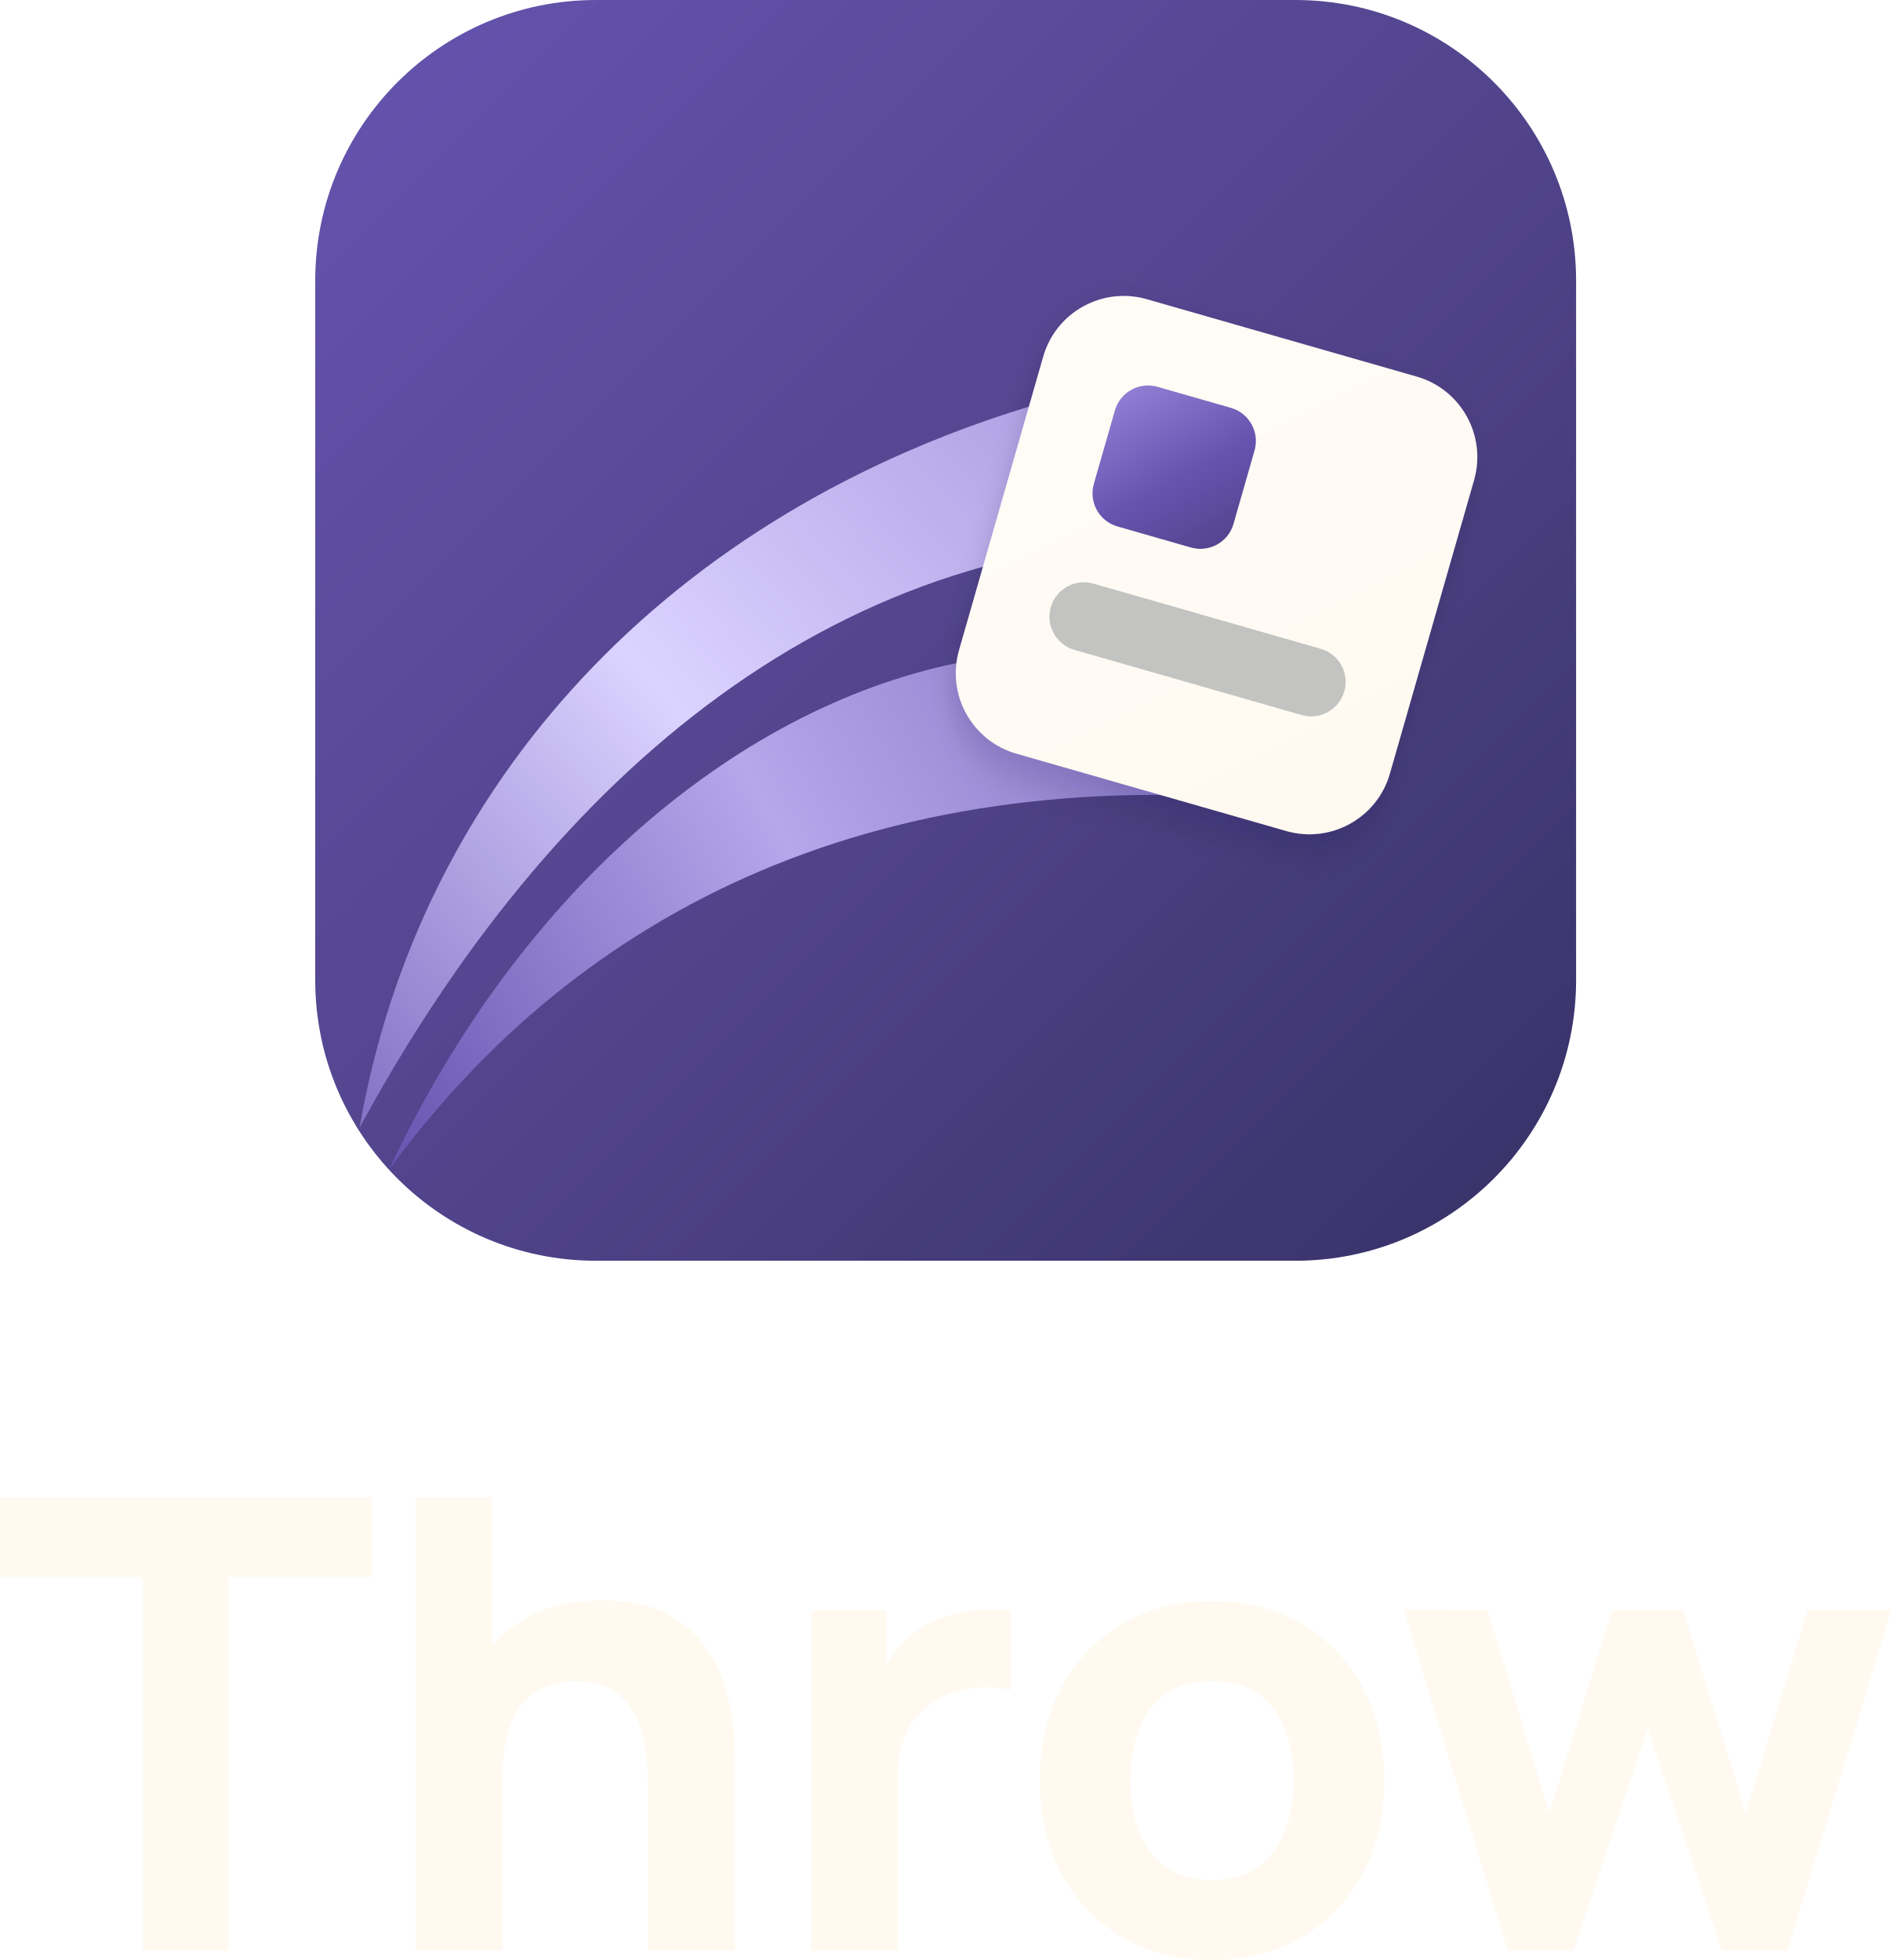
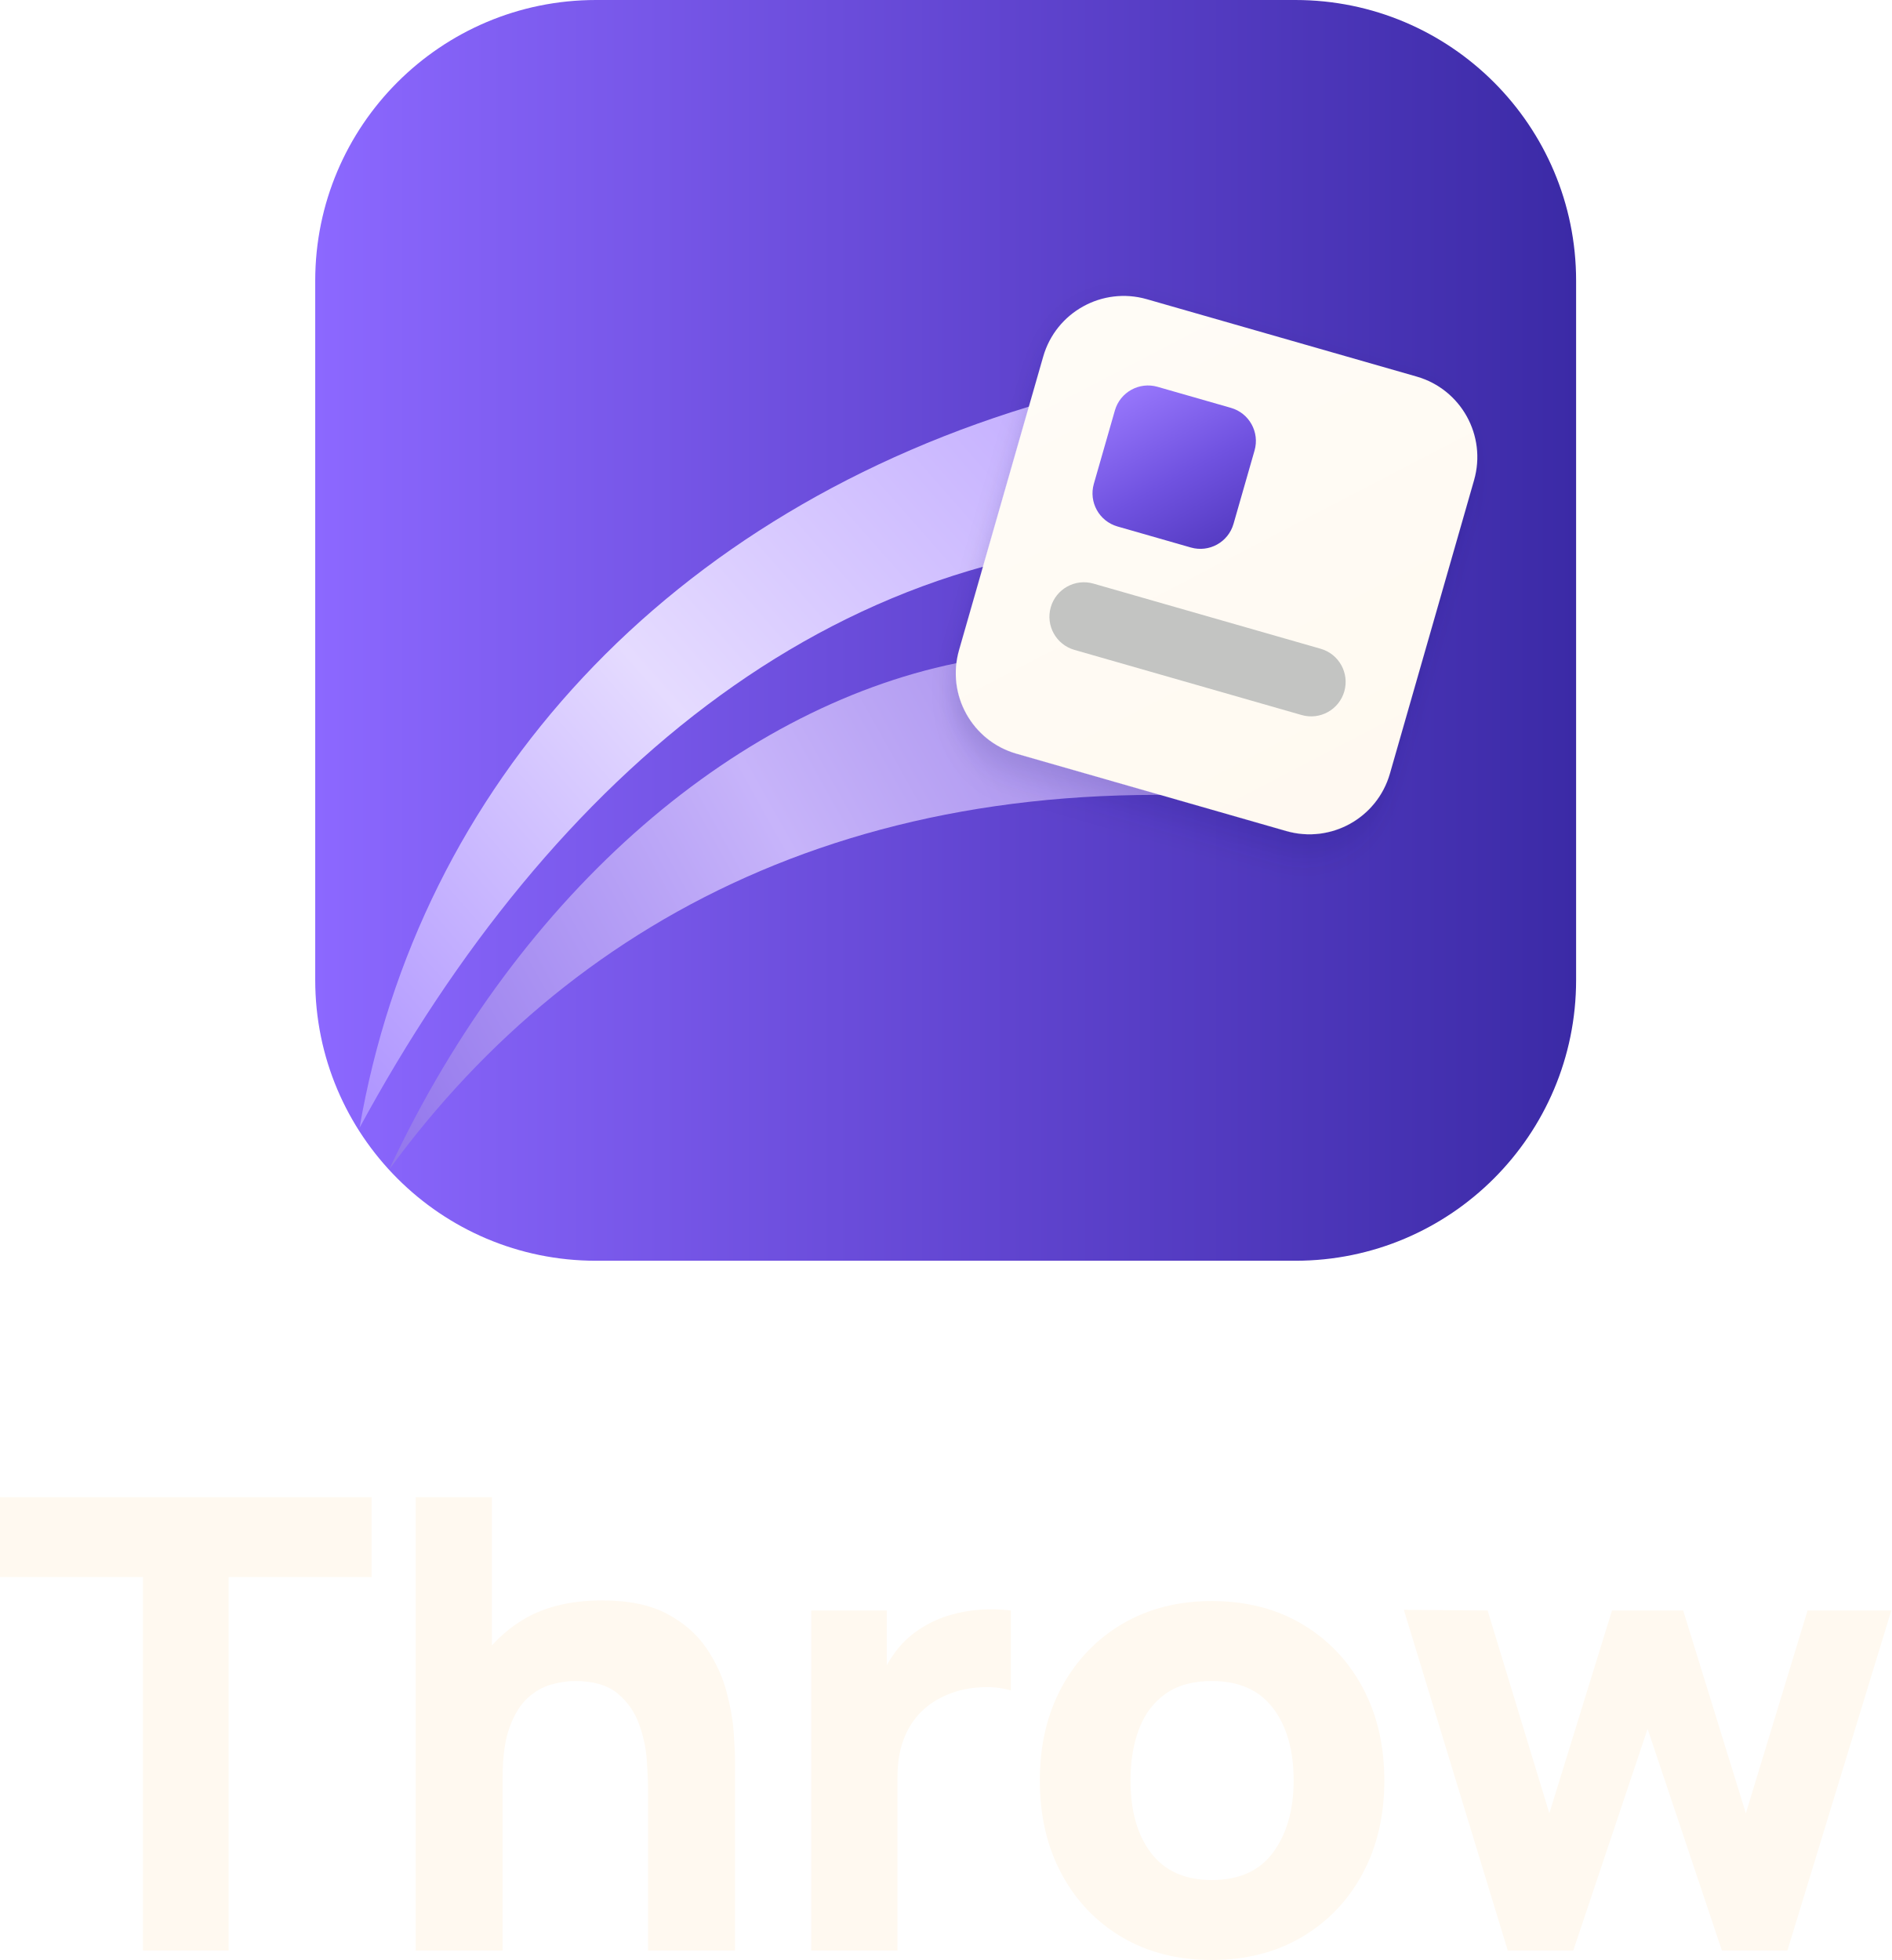
<svg xmlns="http://www.w3.org/2000/svg" width="1536" height="1591.944" viewBox="0 0 1536 1591.944" role="img" aria-label="Throw preview stacked wordmark">
  <svg width="1024" height="1024" viewBox="0 0 1024 1024" x="256" y="0">
    <defs>
-       <linearGradient id="icon-channel-background" gradientUnits="userSpaceOnUse" x1="0" y1="0" x2="1024" y2="1024" color-interpolation="sRGB">
-         <stop offset="0" stop-color="#6654B0" />
-         <stop offset="0.55" stop-color="#504389" />
-         <stop offset="1" stop-color="#363166" />
+       <linearGradient id="icon-channel-background" gradientUnits="userSpaceOnUse" x1="0" y1="512" x2="1024" y2="512" color-interpolation="sRGB">
+         <stop offset="0" stop-color="#8C68FF" />
+         <stop offset="0.55" stop-color="#6044CF" />
+         <stop offset="1" stop-color="#3B2AA6" />
      </linearGradient>
      <linearGradient id="icon-ribbon-upper-paint" gradientUnits="userSpaceOnUse" x1="36" y1="916" x2="690" y2="340" color-interpolation="sRGB">
-         <stop offset="0" stop-color="#8272C5" />
-         <stop offset="0.48" stop-color="#DBD3FF" />
-         <stop offset="1" stop-color="#A798E0" />
+         <stop offset="0" stop-color="#AD93FF" />
+         <stop offset="0.48" stop-color="#E5DBFF" />
+         <stop offset="1" stop-color="#BFA8FF" />
      </linearGradient>
      <linearGradient id="icon-ribbon-lower-paint" gradientUnits="userSpaceOnUse" x1="60" y1="950" x2="750" y2="565" color-interpolation="sRGB">
-         <stop offset="0" stop-color="#6654B0" />
-         <stop offset="0.52" stop-color="#B6A7EB" />
-         <stop offset="1" stop-color="#8171C0" />
+         <stop offset="0" stop-color="#9276EC" />
+         <stop offset="0.52" stop-color="#C7B4FA" />
+         <stop offset="1" stop-color="#9C82E7" />
      </linearGradient>
      <linearGradient id="icon-project-accent-paint" gradientUnits="userSpaceOnUse" x1="-114" y1="-126" x2="4" y2="-8" color-interpolation="sRGB">
-         <stop offset="0" stop-color="#9683D8" />
-         <stop offset="0.55" stop-color="#6654B0" />
-         <stop offset="1" stop-color="#504389" />
+         <stop offset="0" stop-color="#9C7BFF" />
+         <stop offset="0.55" stop-color="#7052E0" />
+         <stop offset="1" stop-color="#5138BE" />
      </linearGradient>
      <linearGradient id="icon-tile-surface-paint" gradientUnits="userSpaceOnUse" x1="-182" y1="-192" x2="182" y2="192" color-interpolation="sRGB">
        <stop offset="0" stop-color="#FFFCF7" />
        <stop offset="1" stop-color="#FFF9F0" />
      </linearGradient>
      <filter id="icon-tile-depth" filterUnits="userSpaceOnUse" x="-242" y="-252" width="484" height="504" color-interpolation-filters="sRGB">
-         <feDropShadow dx="0" dy="14" stdDeviation="12" flood-color="#18122E" flood-opacity="0.14" />
+         <feDropShadow dx="0" dy="14" stdDeviation="12" flood-color="#231457" flood-opacity="0.14" />
      </filter>
    </defs>
    <rect id="icon-background-tile" x="0" y="0" width="1024" height="1024" rx="228" fill="url(#icon-channel-background)" />
    <g id="icon-arc-forward-foreground">
      <g id="icon-motion-ribbons">
        <path id="icon-ribbon-upper" d="M 36 916 C 84 638 286 415 594 326 C 641 313 687 305 734 300 L 735 438 C 428 427 192 628 36 916 Z" fill="url(#icon-ribbon-upper-paint)" />
        <path id="icon-ribbon-lower" d="M 60 950 C 167 721 347 571 529 537 C 627 517 721 506 810 505 L 808 653 C 461 613 214 739 60 950 Z" fill="url(#icon-ribbon-lower-paint)" />
      </g>
      <g id="icon-project-tile" transform="translate(732 459) rotate(16)">
        <rect id="icon-project-surface" x="-182" y="-192" width="364" height="384" rx="68" fill="url(#icon-tile-surface-paint)" filter="url(#icon-tile-depth)" />
        <rect id="icon-project-accent" x="-114" y="-126" width="118" height="118" rx="28" fill="url(#icon-project-accent-paint)" />
        <rect id="icon-project-line" x="-120" y="42" width="248" height="56" rx="28" fill="#C3C4C2" />
      </g>
    </g>
  </svg>
  <g id="throw-wordmark-outlines" fill="#FFF9F0" transform="translate(0 1216) scale(0.3671329)">
    <path id="letter-0-T" d="M316.256 1003.102V176.936H0V0H821.986V176.936H505.731V1003.102Z" />
    <path id="letter-1-h" d="M1433.6 1003.102V647.837Q1433.6 622.063 1430.814 582.008Q1428.027 541.954 1413.399 501.551Q1398.77 461.148 1365.682 433.981Q1332.593 406.814 1271.989 406.814Q1247.608 406.814 1219.744 414.476Q1191.88 422.139 1167.499 444.082Q1143.118 466.024 1127.445 508.517Q1111.771 551.01 1111.771 621.366L1003.102 569.818Q1003.102 480.653 1039.325 402.634Q1075.548 324.615 1148.343 276.55Q1221.137 228.484 1331.897 228.484Q1420.365 228.484 1476.093 258.438Q1531.82 288.392 1562.819 334.367Q1593.818 380.343 1607.053 430.15Q1620.288 479.956 1623.075 521.056Q1625.861 562.155 1625.861 580.963V1003.102ZM919.51 1003.102V0H1088.087V515.483H1111.771V1003.102Z" />
    <path id="letter-2-r" d="M1794.438 1003.102V250.776H1961.622V434.678L1943.51 410.993Q1958.139 371.984 1982.52 339.94Q2006.901 307.897 2042.427 286.999Q2069.595 270.28 2101.638 260.876Q2133.682 251.472 2167.815 249.034Q2201.948 246.596 2236.082 250.776V427.712Q2204.735 417.959 2163.287 421.094Q2121.839 424.229 2088.403 440.25Q2054.966 455.576 2031.978 481.001Q2008.99 506.427 1997.148 540.909Q1985.306 575.39 1985.306 618.58V1003.102Z" />
    <path id="letter-3-o" d="M2680.512 1024Q2566.966 1024 2481.284 973.148Q2395.603 922.297 2347.886 832.784Q2300.169 743.271 2300.169 626.939Q2300.169 509.214 2348.931 419.701Q2397.693 330.188 2483.374 280.033Q2569.056 229.878 2680.512 229.878Q2794.057 229.878 2880.087 280.729Q2966.117 331.581 3014.182 421.094Q3062.248 510.607 3062.248 626.939Q3062.248 743.967 3013.834 833.48Q2965.42 922.993 2879.39 973.497Q2793.361 1024 2680.512 1024ZM2680.512 847.064Q2771.766 847.064 2816.697 785.415Q2861.627 723.766 2861.627 626.939Q2861.627 526.629 2816 466.721Q2770.373 406.814 2680.512 406.814Q2618.514 406.814 2578.808 434.678Q2539.102 462.541 2519.946 512Q2500.789 561.458 2500.789 626.939Q2500.789 727.946 2546.416 787.505Q2592.044 847.064 2680.512 847.064Z" />
    <path id="letter-4-w" d="M3335.314 1003.102 3105.437 249.382 3290.732 250.776 3427.265 699.385 3565.888 250.776H3723.32L3861.943 699.385L3998.476 250.776H4183.771L3953.894 1003.102H3809.001L3644.604 512.697L3480.207 1003.102Z" />
  </g>
</svg>
